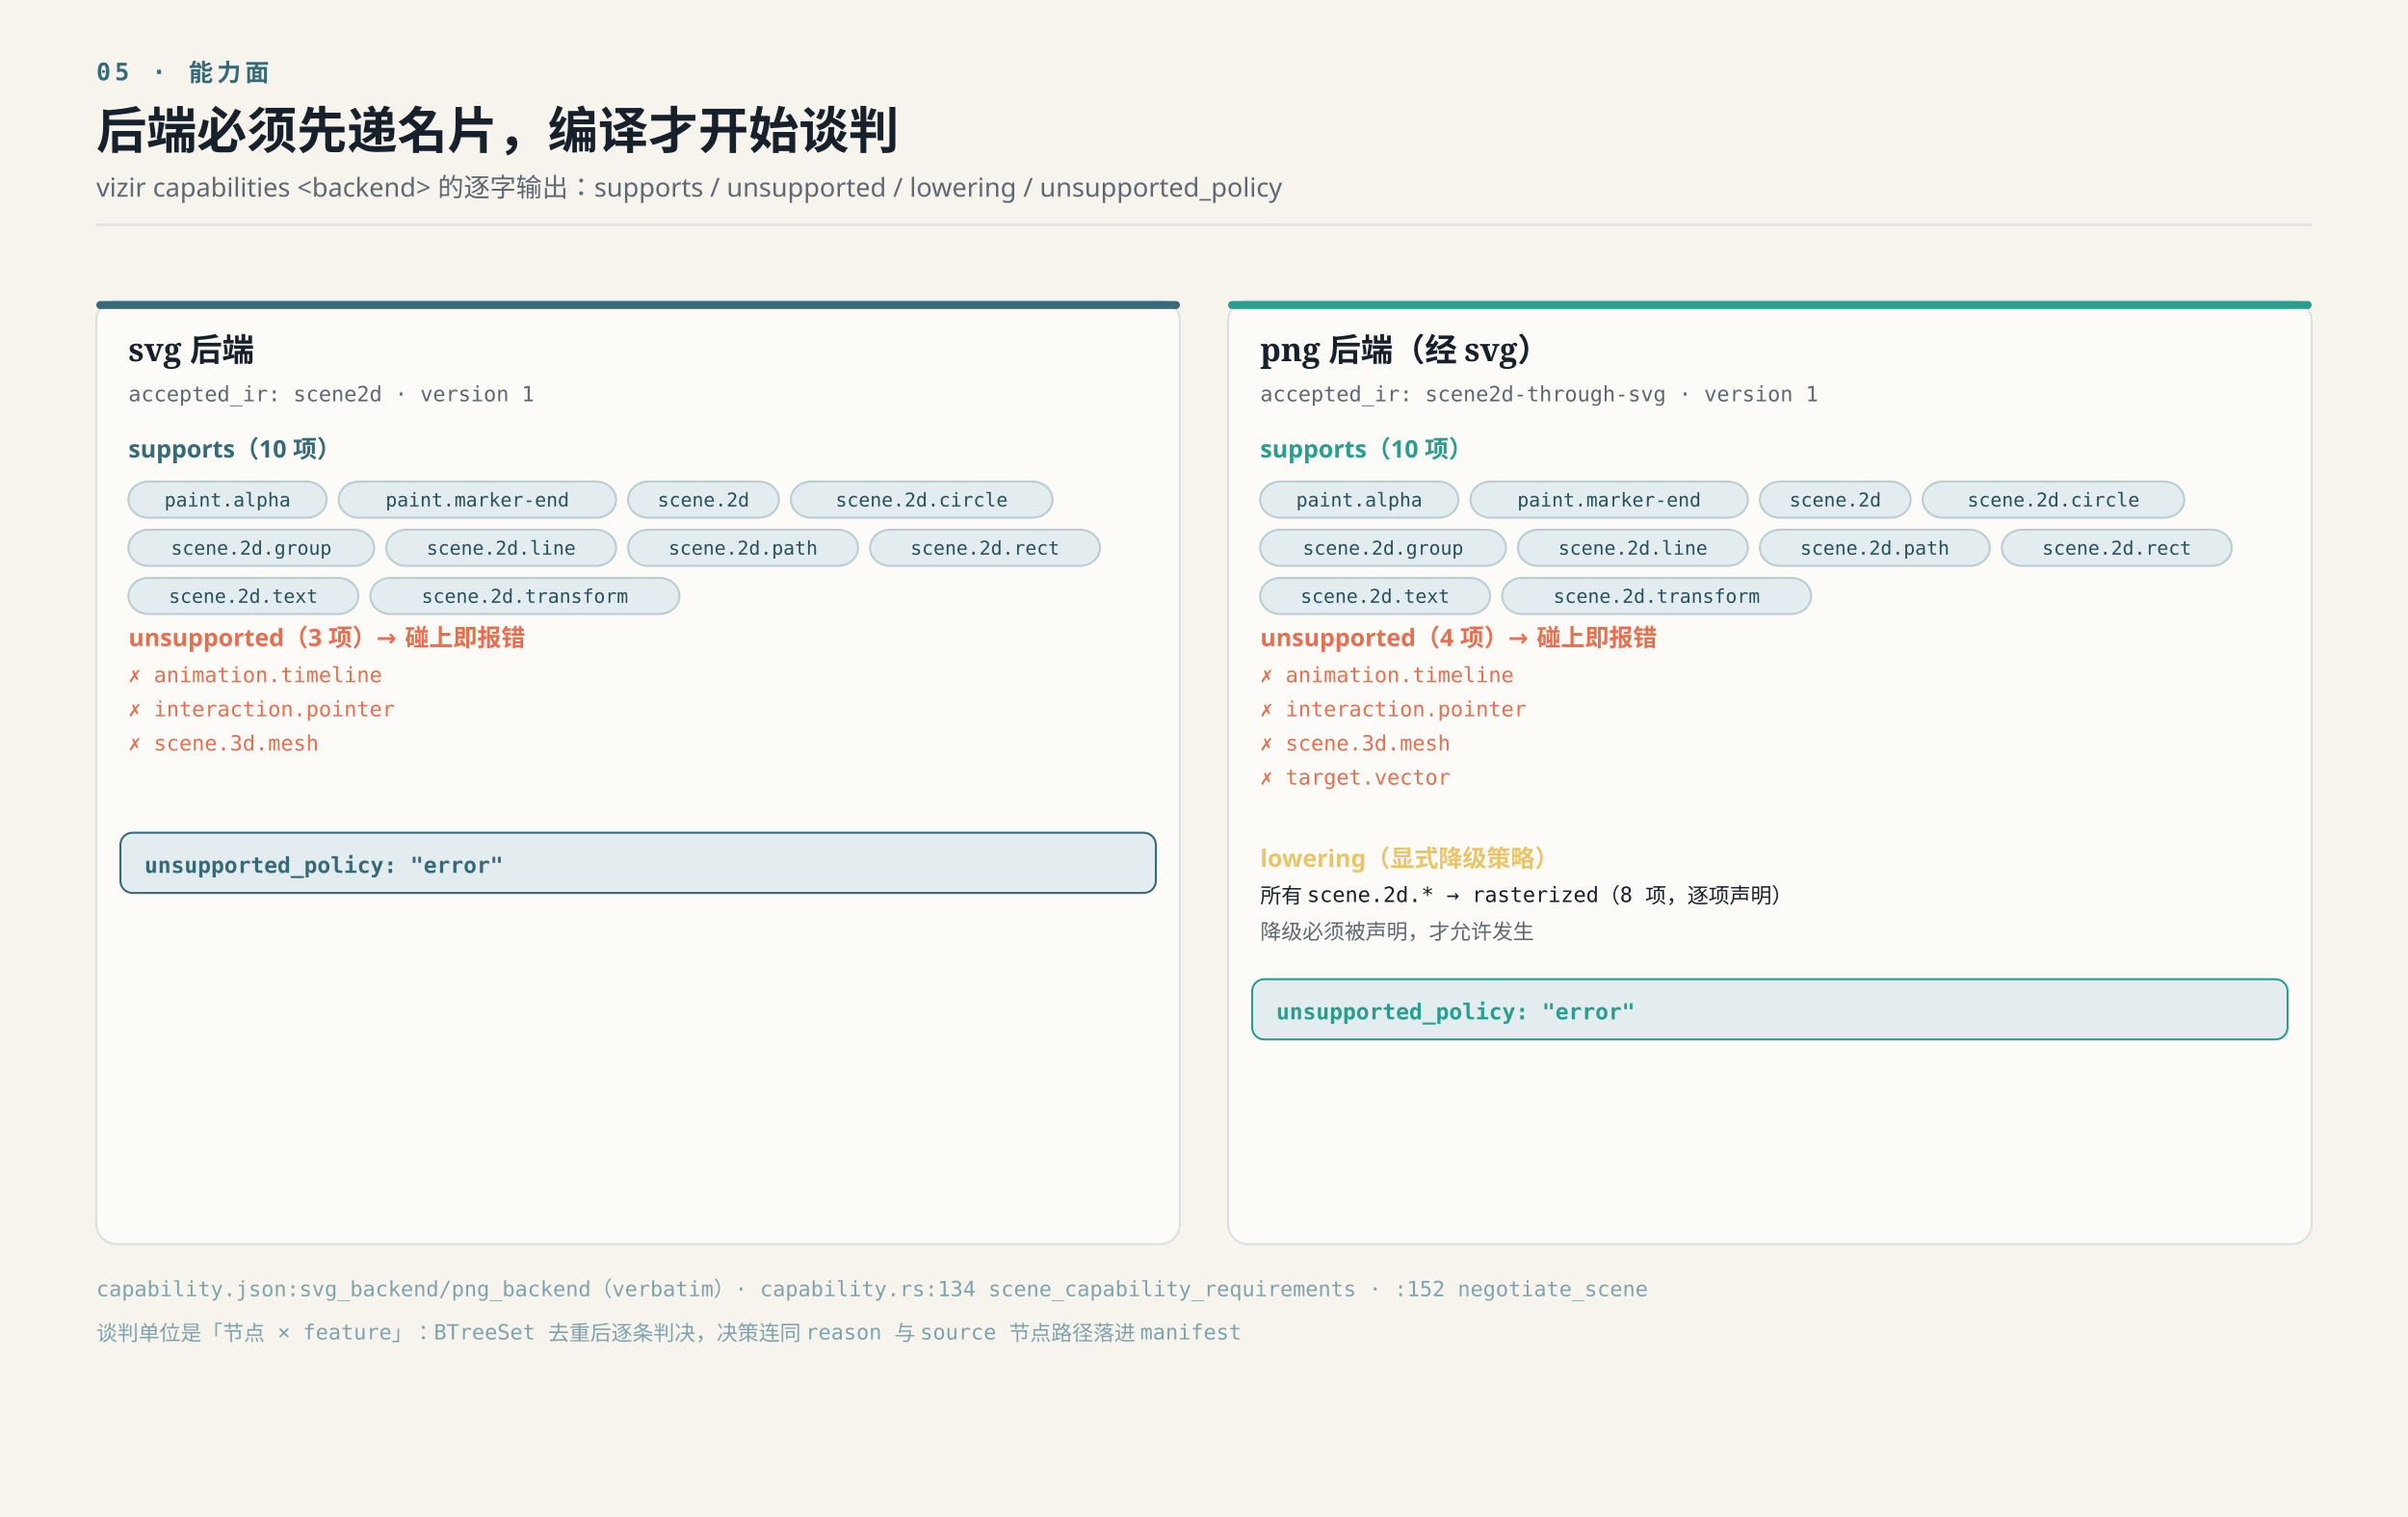
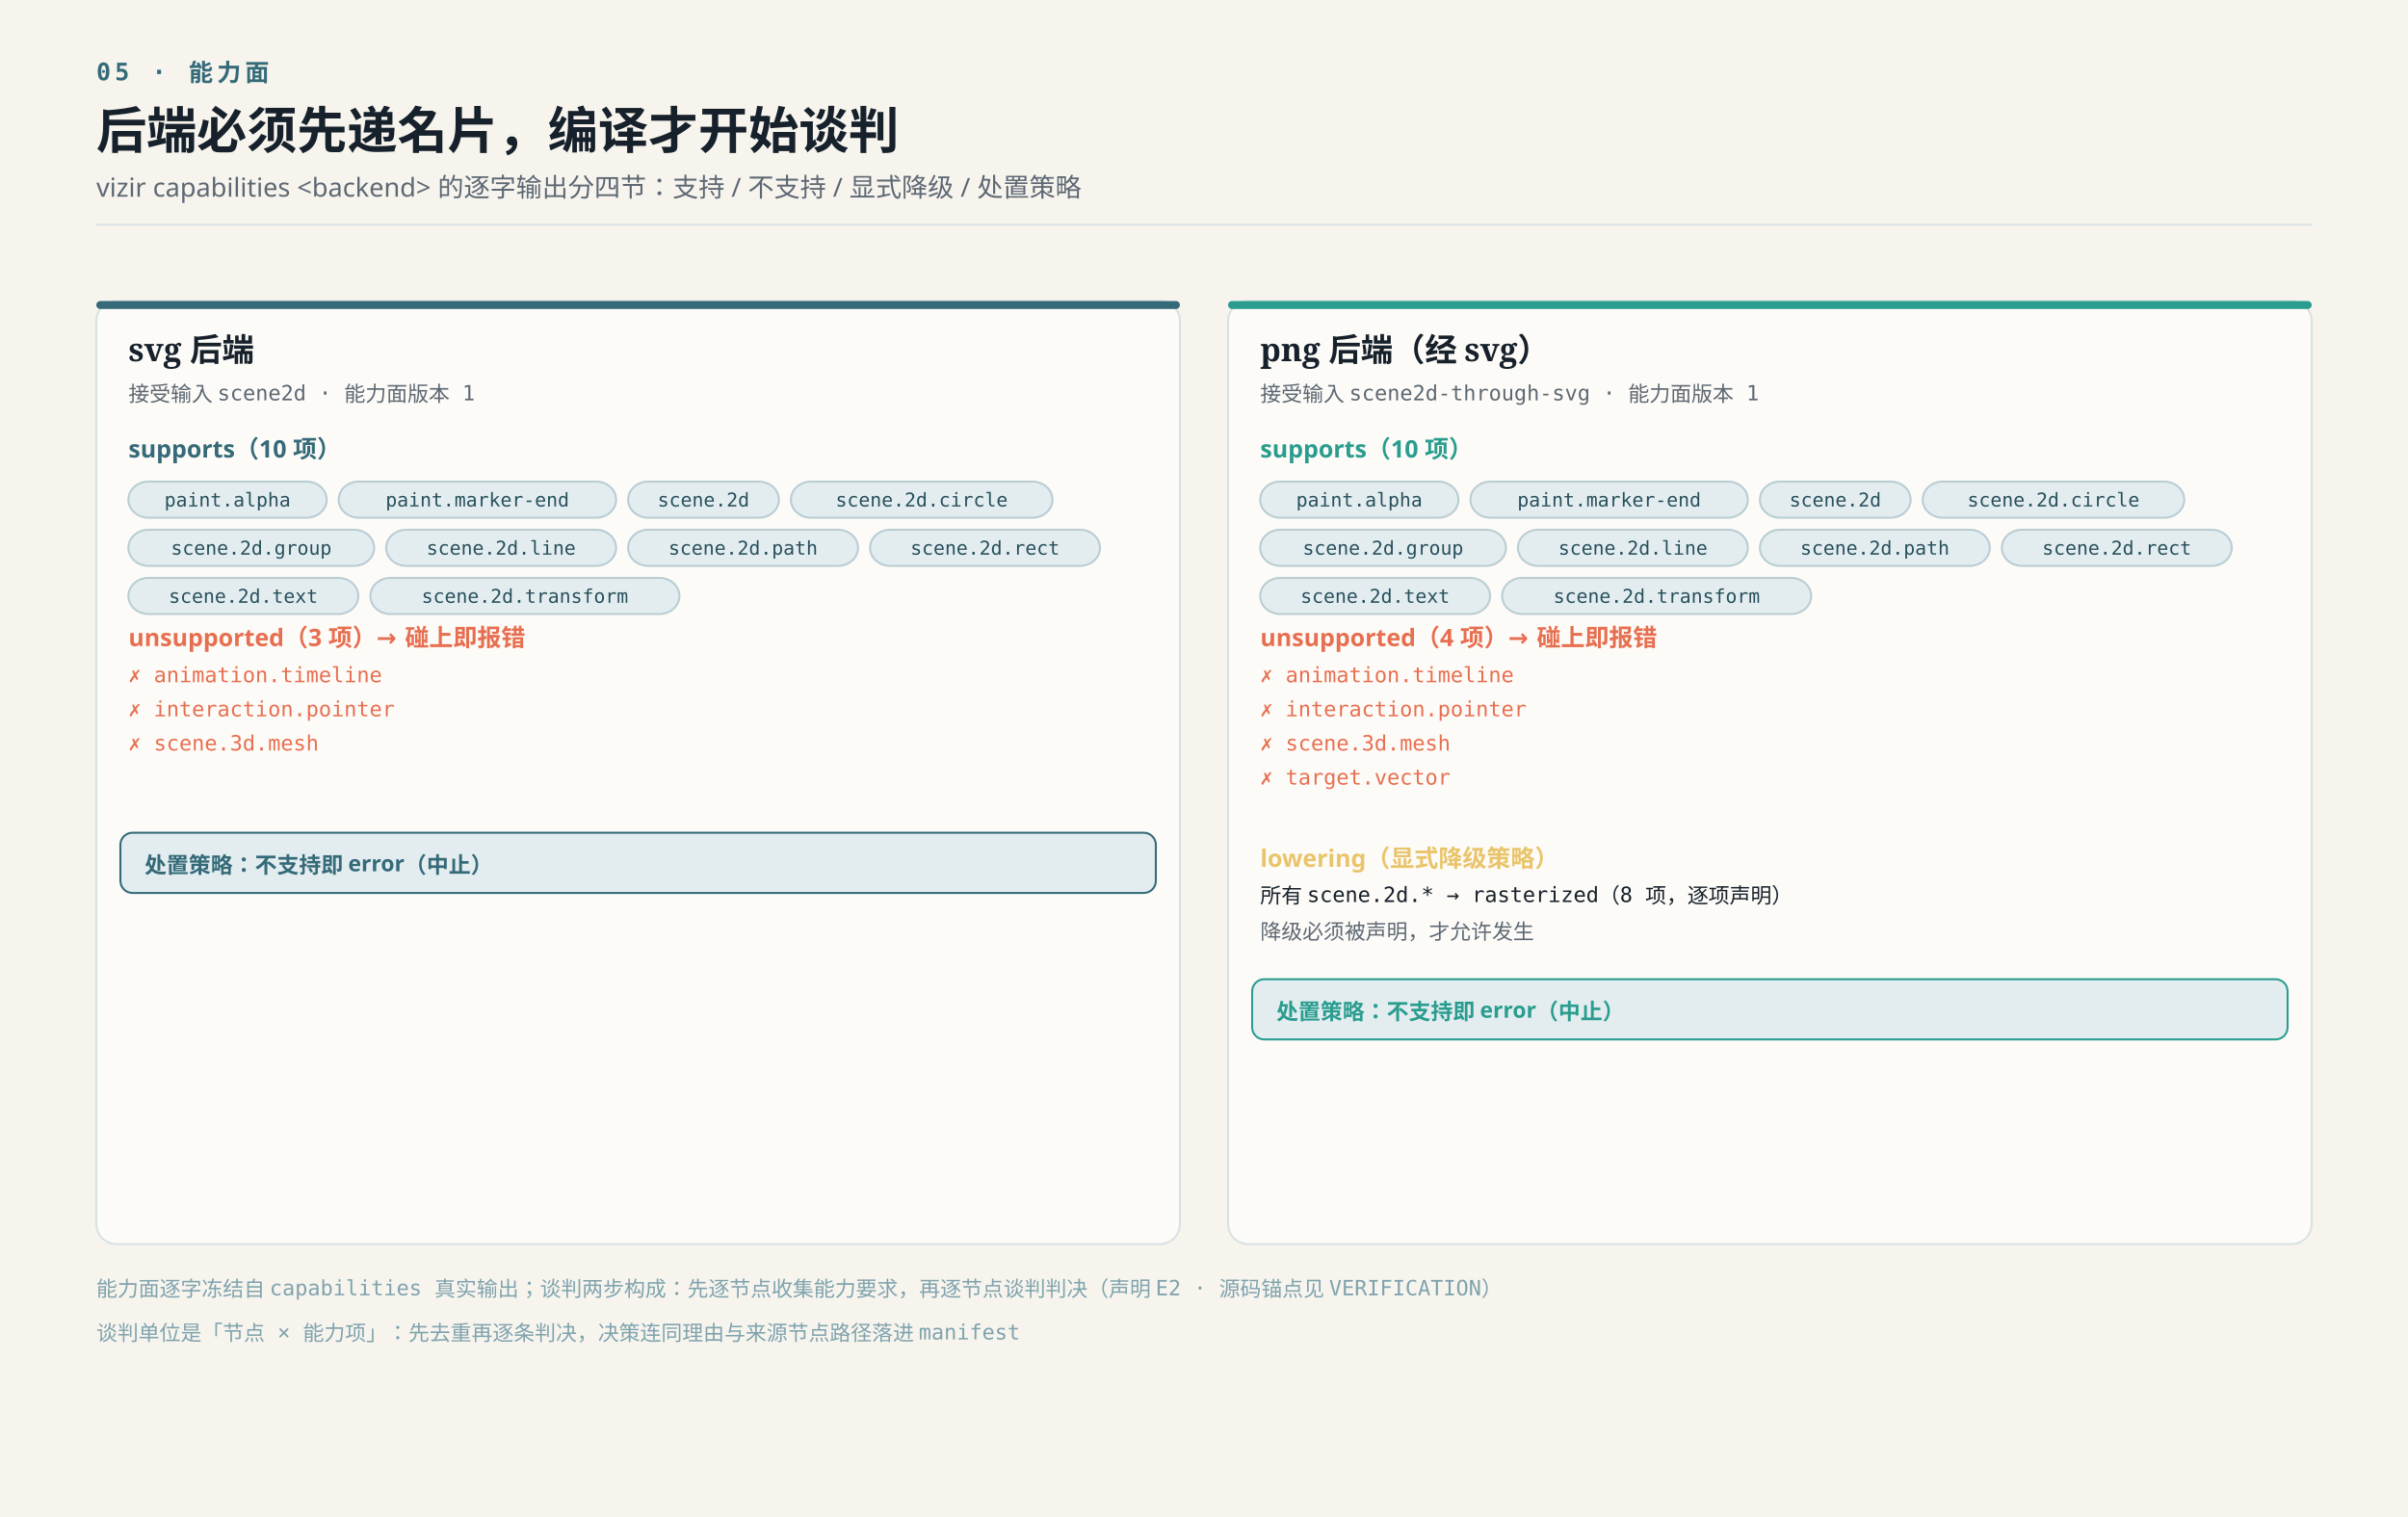
<svg xmlns="http://www.w3.org/2000/svg" viewBox="0 0 1200 756" width="1200" height="756">
  <rect x="0" y="0" width="1200" height="756" fill="#F7F4EE" />
  <text x="48" y="40" font-size="12" fill="#356A79" font-family="'0xProto Nerd Font','SF Mono',Menlo,monospace" font-weight="700" text-anchor="start" letter-spacing="2">05 · 能力面</text>
  <text x="48" y="74" font-size="25" fill="#17212B" font-family="'Source Han Serif SC','PingFang SC',serif" font-weight="700" text-anchor="start">后端必须先递名片，编译才开始谈判</text>
-   <text x="48" y="98" font-size="13" fill="#5D6873" font-family="'Source Han Sans SC','PingFang SC',sans-serif" font-weight="400" text-anchor="start">vizir capabilities &lt;backend&gt; 的逐字输出：supports / unsupported / lowering / unsupported_policy</text>
+   <text x="48" y="98" font-size="13" fill="#5D6873" font-family="'Source Han Sans SC','PingFang SC',sans-serif" font-weight="400" text-anchor="start">vizir capabilities &lt;backend&gt; 的逐字输出分四节：支持 / 不支持 / 显式降级 / 处置策略</text>
  <line x1="48" y1="112" x2="1152" y2="112" stroke="#D9E1E3" stroke-width="1" />
  <rect x="48" y="150" width="540.0" height="470" fill="#FDFBF7" stroke="#D9E1E3" stroke-width="1" rx="10" />
  <rect x="48" y="150" width="540.0" height="4" fill="#356A79" rx="2" />
  <text x="64" y="180" font-size="16" fill="#17212B" font-family="'Source Han Serif SC','PingFang SC',serif" font-weight="700" text-anchor="start">svg 后端</text>
-   <text x="64" y="200" font-size="10.5" fill="#5D6873" font-family="'0xProto Nerd Font','SF Mono',Menlo,monospace" font-weight="400" text-anchor="start">accepted_ir: scene2d · version 1</text>
+   <text x="64" y="200" font-size="10.5" fill="#5D6873" font-family="'0xProto Nerd Font','SF Mono',Menlo,monospace" font-weight="400" text-anchor="start">接受输入 scene2d · 能力面版本 1</text>
  <text x="64" y="228" font-size="12" fill="#356A79" font-family="'Source Han Sans SC','PingFang SC',sans-serif" font-weight="700" text-anchor="start">supports（10 项）</text>
  <rect x="64" y="240" width="98.79" height="18" fill="#E3EDF0" stroke="#B9CDD3" stroke-width="1" rx="10" />
  <text x="113.39" y="252.42" font-size="9.5" fill="#28505C" font-family="'0xProto Nerd Font','SF Mono',Menlo,monospace" font-weight="400" text-anchor="middle">paint.alpha</text>
  <rect x="168.79" y="240" width="138.24" height="18" fill="#E3EDF0" stroke="#B9CDD3" stroke-width="1" rx="10" />
  <text x="237.91" y="252.42" font-size="9.5" fill="#28505C" font-family="'0xProto Nerd Font','SF Mono',Menlo,monospace" font-weight="400" text-anchor="middle">paint.marker-end</text>
  <rect x="313.03" y="240" width="75.12" height="18" fill="#E3EDF0" stroke="#B9CDD3" stroke-width="1" rx="10" />
  <text x="350.59" y="252.42" font-size="9.5" fill="#28505C" font-family="'0xProto Nerd Font','SF Mono',Menlo,monospace" font-weight="400" text-anchor="middle">scene.2d</text>
  <rect x="394.15" y="240" width="130.35" height="18" fill="#E3EDF0" stroke="#B9CDD3" stroke-width="1" rx="10" />
  <text x="459.32" y="252.42" font-size="9.5" fill="#28505C" font-family="'0xProto Nerd Font','SF Mono',Menlo,monospace" font-weight="400" text-anchor="middle">scene.2d.circle</text>
  <rect x="64" y="264" width="122.46" height="18" fill="#E3EDF0" stroke="#B9CDD3" stroke-width="1" rx="10" />
  <text x="125.23" y="276.42" font-size="9.5" fill="#28505C" font-family="'0xProto Nerd Font','SF Mono',Menlo,monospace" font-weight="400" text-anchor="middle">scene.2d.group</text>
  <rect x="192.46" y="264" width="114.57" height="18" fill="#E3EDF0" stroke="#B9CDD3" stroke-width="1" rx="10" />
  <text x="249.74" y="276.42" font-size="9.5" fill="#28505C" font-family="'0xProto Nerd Font','SF Mono',Menlo,monospace" font-weight="400" text-anchor="middle">scene.2d.line</text>
  <rect x="313.03" y="264" width="114.57" height="18" fill="#E3EDF0" stroke="#B9CDD3" stroke-width="1" rx="10" />
  <text x="370.31" y="276.42" font-size="9.5" fill="#28505C" font-family="'0xProto Nerd Font','SF Mono',Menlo,monospace" font-weight="400" text-anchor="middle">scene.2d.path</text>
  <rect x="433.6" y="264" width="114.57" height="18" fill="#E3EDF0" stroke="#B9CDD3" stroke-width="1" rx="10" />
  <text x="490.88" y="276.42" font-size="9.5" fill="#28505C" font-family="'0xProto Nerd Font','SF Mono',Menlo,monospace" font-weight="400" text-anchor="middle">scene.2d.rect</text>
  <rect x="64" y="288" width="114.57" height="18" fill="#E3EDF0" stroke="#B9CDD3" stroke-width="1" rx="10" />
  <text x="121.28" y="300.42" font-size="9.5" fill="#28505C" font-family="'0xProto Nerd Font','SF Mono',Menlo,monospace" font-weight="400" text-anchor="middle">scene.2d.text</text>
  <rect x="184.57" y="288" width="154.02" height="18" fill="#E3EDF0" stroke="#B9CDD3" stroke-width="1" rx="10" />
  <text x="261.58" y="300.42" font-size="9.5" fill="#28505C" font-family="'0xProto Nerd Font','SF Mono',Menlo,monospace" font-weight="400" text-anchor="middle">scene.2d.transform</text>
  <text x="64" y="322" font-size="12" fill="#E76F51" font-family="'Source Han Sans SC','PingFang SC',sans-serif" font-weight="700" text-anchor="start">unsupported（3 项）→ 碰上即报错</text>
  <text x="64" y="340" font-size="10.5" fill="#E76F51" font-family="'0xProto Nerd Font','SF Mono',Menlo,monospace" font-weight="400" text-anchor="start">✗ animation.timeline</text>
  <text x="64" y="357" font-size="10.5" fill="#E76F51" font-family="'0xProto Nerd Font','SF Mono',Menlo,monospace" font-weight="400" text-anchor="start">✗ interaction.pointer</text>
  <text x="64" y="374" font-size="10.5" fill="#E76F51" font-family="'0xProto Nerd Font','SF Mono',Menlo,monospace" font-weight="400" text-anchor="start">✗ scene.3d.mesh</text>
  <rect x="60" y="415" width="516.0" height="30" fill="#E3EDF0" stroke="#356A79" stroke-width="1" rx="6" />
-   <text x="72" y="435" font-size="11" fill="#356A79" font-family="'0xProto Nerd Font','SF Mono',Menlo,monospace" font-weight="700" text-anchor="start">unsupported_policy: "error"</text>
+   <text x="72" y="435" font-size="11" fill="#356A79" font-family="'Source Han Sans SC','PingFang SC',sans-serif" font-weight="700" text-anchor="start">处置策略：不支持即 error（中止）</text>
  <rect x="612.0" y="150" width="540.0" height="470" fill="#FDFBF7" stroke="#D9E1E3" stroke-width="1" rx="10" />
  <rect x="612.0" y="150" width="540.0" height="4" fill="#2A9D8F" rx="2" />
  <text x="628.0" y="180" font-size="16" fill="#17212B" font-family="'Source Han Serif SC','PingFang SC',serif" font-weight="700" text-anchor="start">png 后端（经 svg）</text>
-   <text x="628.0" y="200" font-size="10.5" fill="#5D6873" font-family="'0xProto Nerd Font','SF Mono',Menlo,monospace" font-weight="400" text-anchor="start">accepted_ir: scene2d-through-svg · version 1</text>
+   <text x="628.0" y="200" font-size="10.5" fill="#5D6873" font-family="'0xProto Nerd Font','SF Mono',Menlo,monospace" font-weight="400" text-anchor="start">接受输入 scene2d-through-svg · 能力面版本 1</text>
  <text x="628.0" y="228" font-size="12" fill="#2A9D8F" font-family="'Source Han Sans SC','PingFang SC',sans-serif" font-weight="700" text-anchor="start">supports（10 项）</text>
  <rect x="628.0" y="240" width="98.79" height="18" fill="#E3EDF0" stroke="#B9CDD3" stroke-width="1" rx="10" />
  <text x="677.39" y="252.42" font-size="9.5" fill="#28505C" font-family="'0xProto Nerd Font','SF Mono',Menlo,monospace" font-weight="400" text-anchor="middle">paint.alpha</text>
  <rect x="732.79" y="240" width="138.24" height="18" fill="#E3EDF0" stroke="#B9CDD3" stroke-width="1" rx="10" />
  <text x="801.91" y="252.42" font-size="9.5" fill="#28505C" font-family="'0xProto Nerd Font','SF Mono',Menlo,monospace" font-weight="400" text-anchor="middle">paint.marker-end</text>
  <rect x="877.03" y="240" width="75.12" height="18" fill="#E3EDF0" stroke="#B9CDD3" stroke-width="1" rx="10" />
  <text x="914.59" y="252.42" font-size="9.5" fill="#28505C" font-family="'0xProto Nerd Font','SF Mono',Menlo,monospace" font-weight="400" text-anchor="middle">scene.2d</text>
  <rect x="958.15" y="240" width="130.35" height="18" fill="#E3EDF0" stroke="#B9CDD3" stroke-width="1" rx="10" />
  <text x="1023.32" y="252.42" font-size="9.5" fill="#28505C" font-family="'0xProto Nerd Font','SF Mono',Menlo,monospace" font-weight="400" text-anchor="middle">scene.2d.circle</text>
  <rect x="628.0" y="264" width="122.46" height="18" fill="#E3EDF0" stroke="#B9CDD3" stroke-width="1" rx="10" />
  <text x="689.23" y="276.42" font-size="9.5" fill="#28505C" font-family="'0xProto Nerd Font','SF Mono',Menlo,monospace" font-weight="400" text-anchor="middle">scene.2d.group</text>
  <rect x="756.46" y="264" width="114.57" height="18" fill="#E3EDF0" stroke="#B9CDD3" stroke-width="1" rx="10" />
  <text x="813.75" y="276.42" font-size="9.5" fill="#28505C" font-family="'0xProto Nerd Font','SF Mono',Menlo,monospace" font-weight="400" text-anchor="middle">scene.2d.line</text>
  <rect x="877.03" y="264" width="114.57" height="18" fill="#E3EDF0" stroke="#B9CDD3" stroke-width="1" rx="10" />
  <text x="934.31" y="276.42" font-size="9.5" fill="#28505C" font-family="'0xProto Nerd Font','SF Mono',Menlo,monospace" font-weight="400" text-anchor="middle">scene.2d.path</text>
  <rect x="997.6" y="264" width="114.57" height="18" fill="#E3EDF0" stroke="#B9CDD3" stroke-width="1" rx="10" />
  <text x="1054.88" y="276.42" font-size="9.5" fill="#28505C" font-family="'0xProto Nerd Font','SF Mono',Menlo,monospace" font-weight="400" text-anchor="middle">scene.2d.rect</text>
  <rect x="628.0" y="288" width="114.57" height="18" fill="#E3EDF0" stroke="#B9CDD3" stroke-width="1" rx="10" />
  <text x="685.28" y="300.42" font-size="9.5" fill="#28505C" font-family="'0xProto Nerd Font','SF Mono',Menlo,monospace" font-weight="400" text-anchor="middle">scene.2d.text</text>
  <rect x="748.57" y="288" width="154.02" height="18" fill="#E3EDF0" stroke="#B9CDD3" stroke-width="1" rx="10" />
  <text x="825.58" y="300.42" font-size="9.5" fill="#28505C" font-family="'0xProto Nerd Font','SF Mono',Menlo,monospace" font-weight="400" text-anchor="middle">scene.2d.transform</text>
  <text x="628.0" y="322" font-size="12" fill="#E76F51" font-family="'Source Han Sans SC','PingFang SC',sans-serif" font-weight="700" text-anchor="start">unsupported（4 项）→ 碰上即报错</text>
  <text x="628.0" y="340" font-size="10.5" fill="#E76F51" font-family="'0xProto Nerd Font','SF Mono',Menlo,monospace" font-weight="400" text-anchor="start">✗ animation.timeline</text>
  <text x="628.0" y="357" font-size="10.5" fill="#E76F51" font-family="'0xProto Nerd Font','SF Mono',Menlo,monospace" font-weight="400" text-anchor="start">✗ interaction.pointer</text>
  <text x="628.0" y="374" font-size="10.5" fill="#E76F51" font-family="'0xProto Nerd Font','SF Mono',Menlo,monospace" font-weight="400" text-anchor="start">✗ scene.3d.mesh</text>
  <text x="628.0" y="391" font-size="10.5" fill="#E76F51" font-family="'0xProto Nerd Font','SF Mono',Menlo,monospace" font-weight="400" text-anchor="start">✗ target.vector</text>
  <text x="628.0" y="432" font-size="12" fill="#E9C46A" font-family="'Source Han Sans SC','PingFang SC',sans-serif" font-weight="700" text-anchor="start">lowering（显式降级策略）</text>
  <text x="628.0" y="450" font-size="10.5" fill="#17212B" font-family="'0xProto Nerd Font','SF Mono',Menlo,monospace" font-weight="400" text-anchor="start">所有 scene.2d.* → rasterized（8 项，逐项声明）</text>
  <text x="628.0" y="468" font-size="10.5" fill="#5D6873" font-family="'0xProto Nerd Font','SF Mono',Menlo,monospace" font-weight="400" text-anchor="start">降级必须被声明，才允许发生</text>
  <rect x="624.0" y="488" width="516.0" height="30" fill="#E3EDF0" stroke="#2A9D8F" stroke-width="1" rx="6" />
-   <text x="636.0" y="508" font-size="11" fill="#2A9D8F" font-family="'0xProto Nerd Font','SF Mono',Menlo,monospace" font-weight="700" text-anchor="start">unsupported_policy: "error"</text>
-   <text x="48" y="646" font-size="10.5" fill="#7FA3AD" font-family="'0xProto Nerd Font','SF Mono',Menlo,monospace" font-weight="400" text-anchor="start">capability.json:svg_backend/png_backend（verbatim）· capability.rs:134 scene_capability_requirements · :152 negotiate_scene</text>
-   <text x="48" y="668" font-size="10.5" fill="#7FA3AD" font-family="'0xProto Nerd Font','SF Mono',Menlo,monospace" font-weight="400" text-anchor="start">谈判单位是「节点 × feature」：BTreeSet 去重后逐条判决，决策连同 reason 与 source 节点路径落进 manifest</text>
+   <text x="636.0" y="508" font-size="11" fill="#2A9D8F" font-family="'Source Han Sans SC','PingFang SC',sans-serif" font-weight="700" text-anchor="start">处置策略：不支持即 error（中止）</text>
+   <text x="48" y="646" font-size="10.5" fill="#7FA3AD" font-family="'0xProto Nerd Font','SF Mono',Menlo,monospace" font-weight="400" text-anchor="start">能力面逐字冻结自 capabilities 真实输出；谈判两步构成：先逐节点收集能力要求，再逐节点谈判判决（声明 E2 · 源码锚点见 VERIFICATION）</text>
+   <text x="48" y="668" font-size="10.5" fill="#7FA3AD" font-family="'0xProto Nerd Font','SF Mono',Menlo,monospace" font-weight="400" text-anchor="start">谈判单位是「节点 × 能力项」：先去重再逐条判决，决策连同理由与来源节点路径落进 manifest</text>
</svg>
